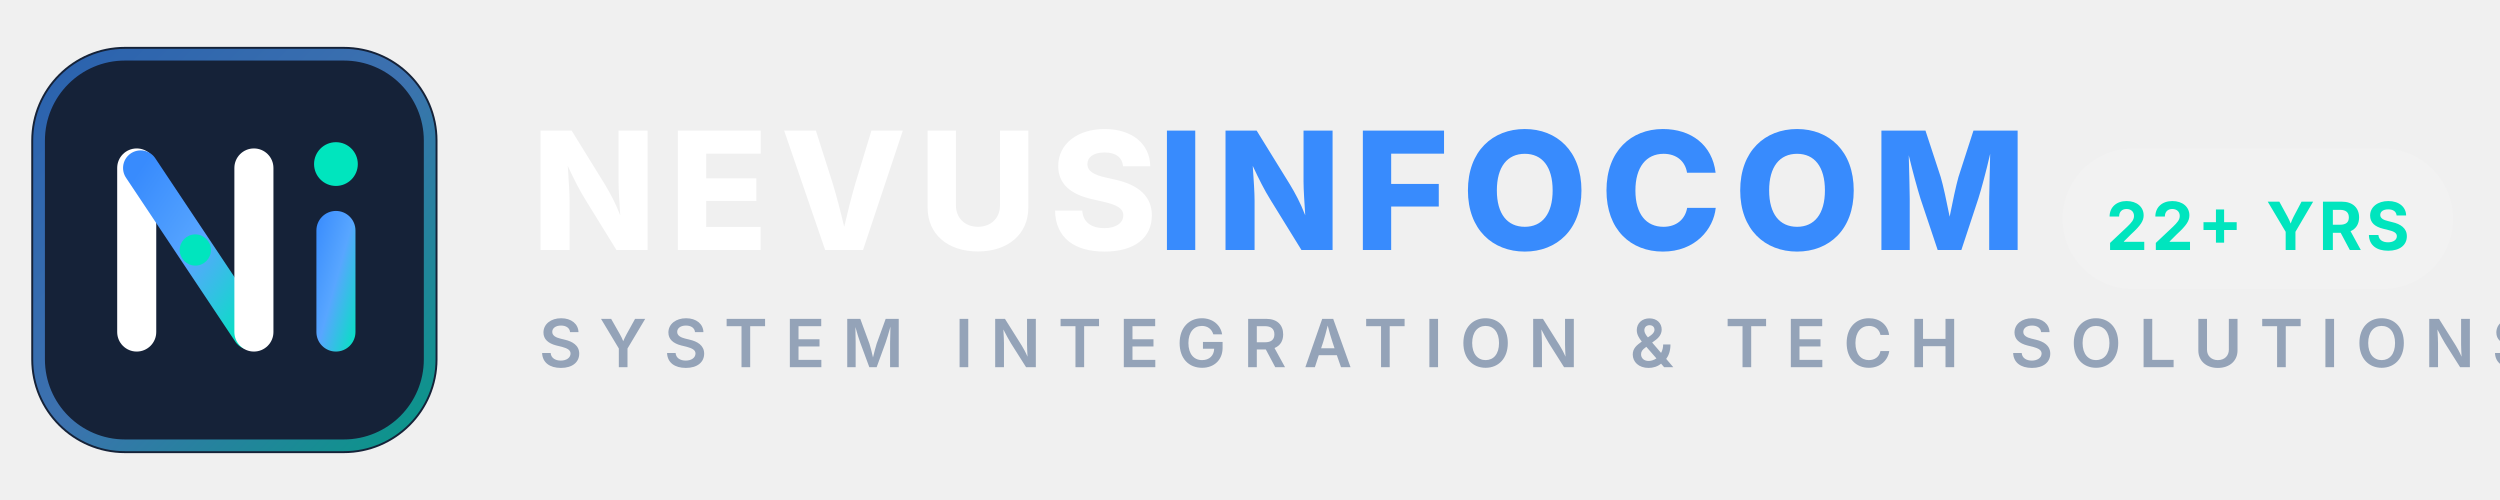
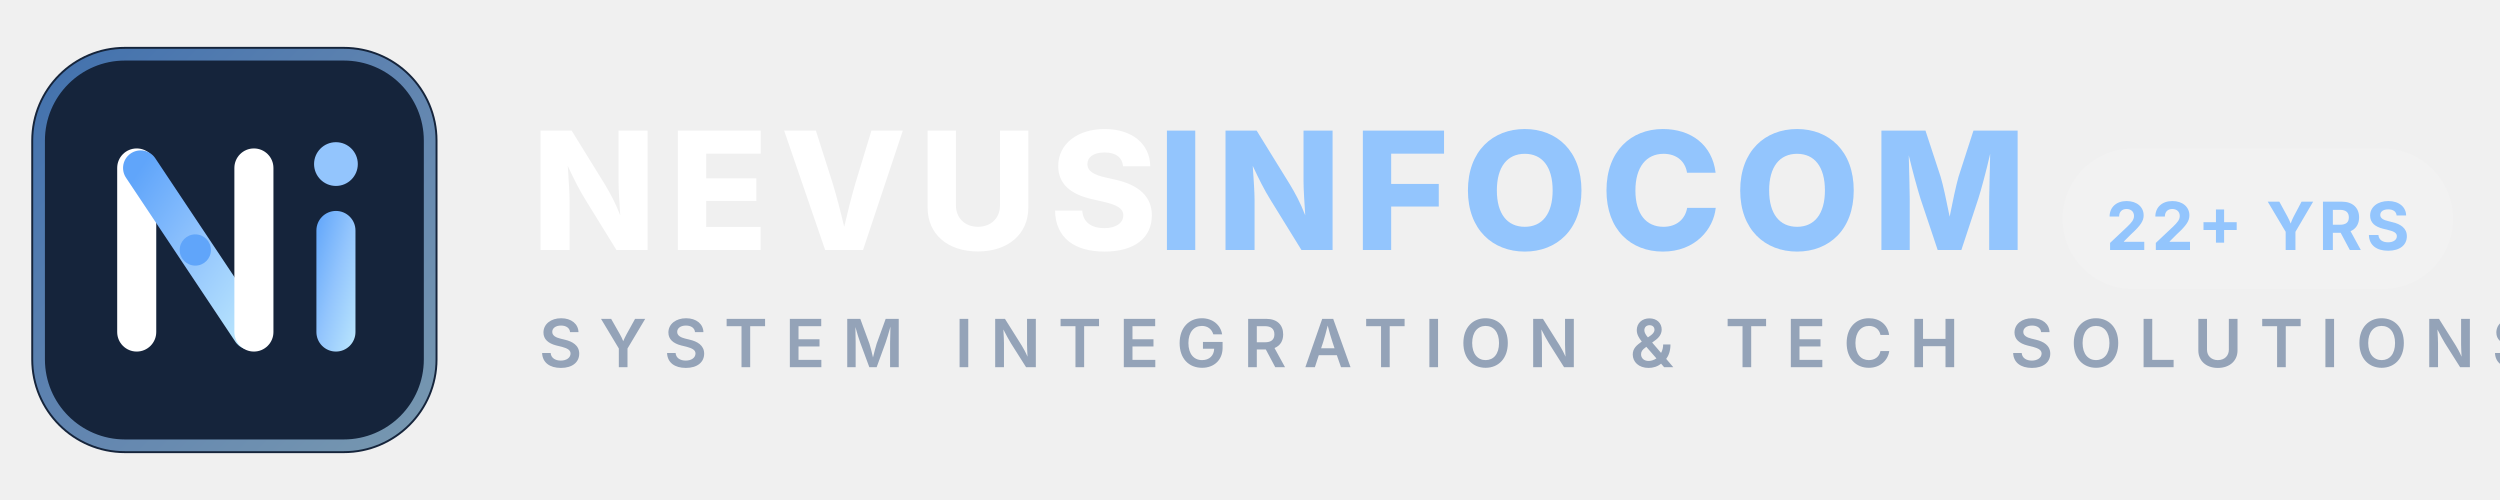
<svg xmlns="http://www.w3.org/2000/svg" viewBox="0 0 320 64" fill="none" role="img" aria-label="Nevus Infocom Logo (Light)">
  <defs>
    <linearGradient id="niGradLight" x1="0%" y1="0%" x2="100%" y2="100%">
-       <stop offset="0%" stop-color="#388BFD" />
-       <stop offset="50%" stop-color="#58A6FF" />
-       <stop offset="100%" stop-color="#00E5BE" />
+       <stop offset="0%" stop-color="#60A5FA" />
+       <stop offset="50%" stop-color="#93C5FD" />
+       <stop offset="100%" stop-color="#BAE6FD" />
    </linearGradient>
  </defs>
  <g transform="translate(4, 6)">
-     <rect x="0" y="0" width="52" height="52" rx="12" fill="#152238" />
+     <rect x="0" y="0" width="52" height="52" rx="12" fill="#15243B" />
    <rect x="1" y="1" width="50" height="50" rx="11" stroke="url(#niGradLight)" stroke-width="1.5" stroke-opacity="0.6" />
    <rect x="11" y="13" width="5" height="26" rx="2.5" fill="#FFFFFF" />
    <path d="M14 15.5L28 36.5" stroke="url(#niGradLight)" stroke-width="4.5" stroke-linecap="round" />
    <rect x="26" y="13" width="5" height="26" rx="2.5" fill="#FFFFFF" />
-     <circle cx="39" cy="15" r="2.8" fill="#00E5BE" />
+     <circle cx="39" cy="15" r="2.8" fill="#93C5FD" />
    <rect x="36.5" y="21" width="5" height="18" rx="2.5" fill="url(#niGradLight)" />
-     <circle cx="21" cy="26" r="2" fill="#00E5BE" />
+     <circle cx="21" cy="26" r="2" fill="#60A5FA" />
  </g>
  <text x="68" y="32" font-family="'Plus Jakarta Sans', system-ui, -apple-system, sans-serif" font-size="21" font-weight="800" letter-spacing="1.5" fill="#FFFFFF">
-     NEVUS<tspan fill="#388BFD">INFOCOM</tspan>
+     NEVUS<tspan fill="#93C5FD">INFOCOM</tspan>
  </text>
  <text x="69" y="47" font-family="'Plus Jakarta Sans', system-ui, -apple-system, sans-serif" font-size="8.5" font-weight="600" letter-spacing="2.2" fill="#94A3B8">
    SYSTEM INTEGRATION &amp; TECH SOLUTIONS
  </text>
  <rect x="264" y="19" width="50" height="18" rx="9" fill="#FFFFFF" fill-opacity="0.12" />
-   <text x="289" y="32" font-family="'Plus Jakarta Sans', system-ui, -apple-system, sans-serif" font-size="8.5" font-weight="700" letter-spacing="0.5" fill="#00E5BE" text-anchor="middle">
+   <text x="289" y="32" font-family="'Plus Jakarta Sans', system-ui, -apple-system, sans-serif" font-size="8.5" font-weight="700" letter-spacing="0.5" fill="#93C5FD" text-anchor="middle">
    22+ YRS
  </text>
</svg>
